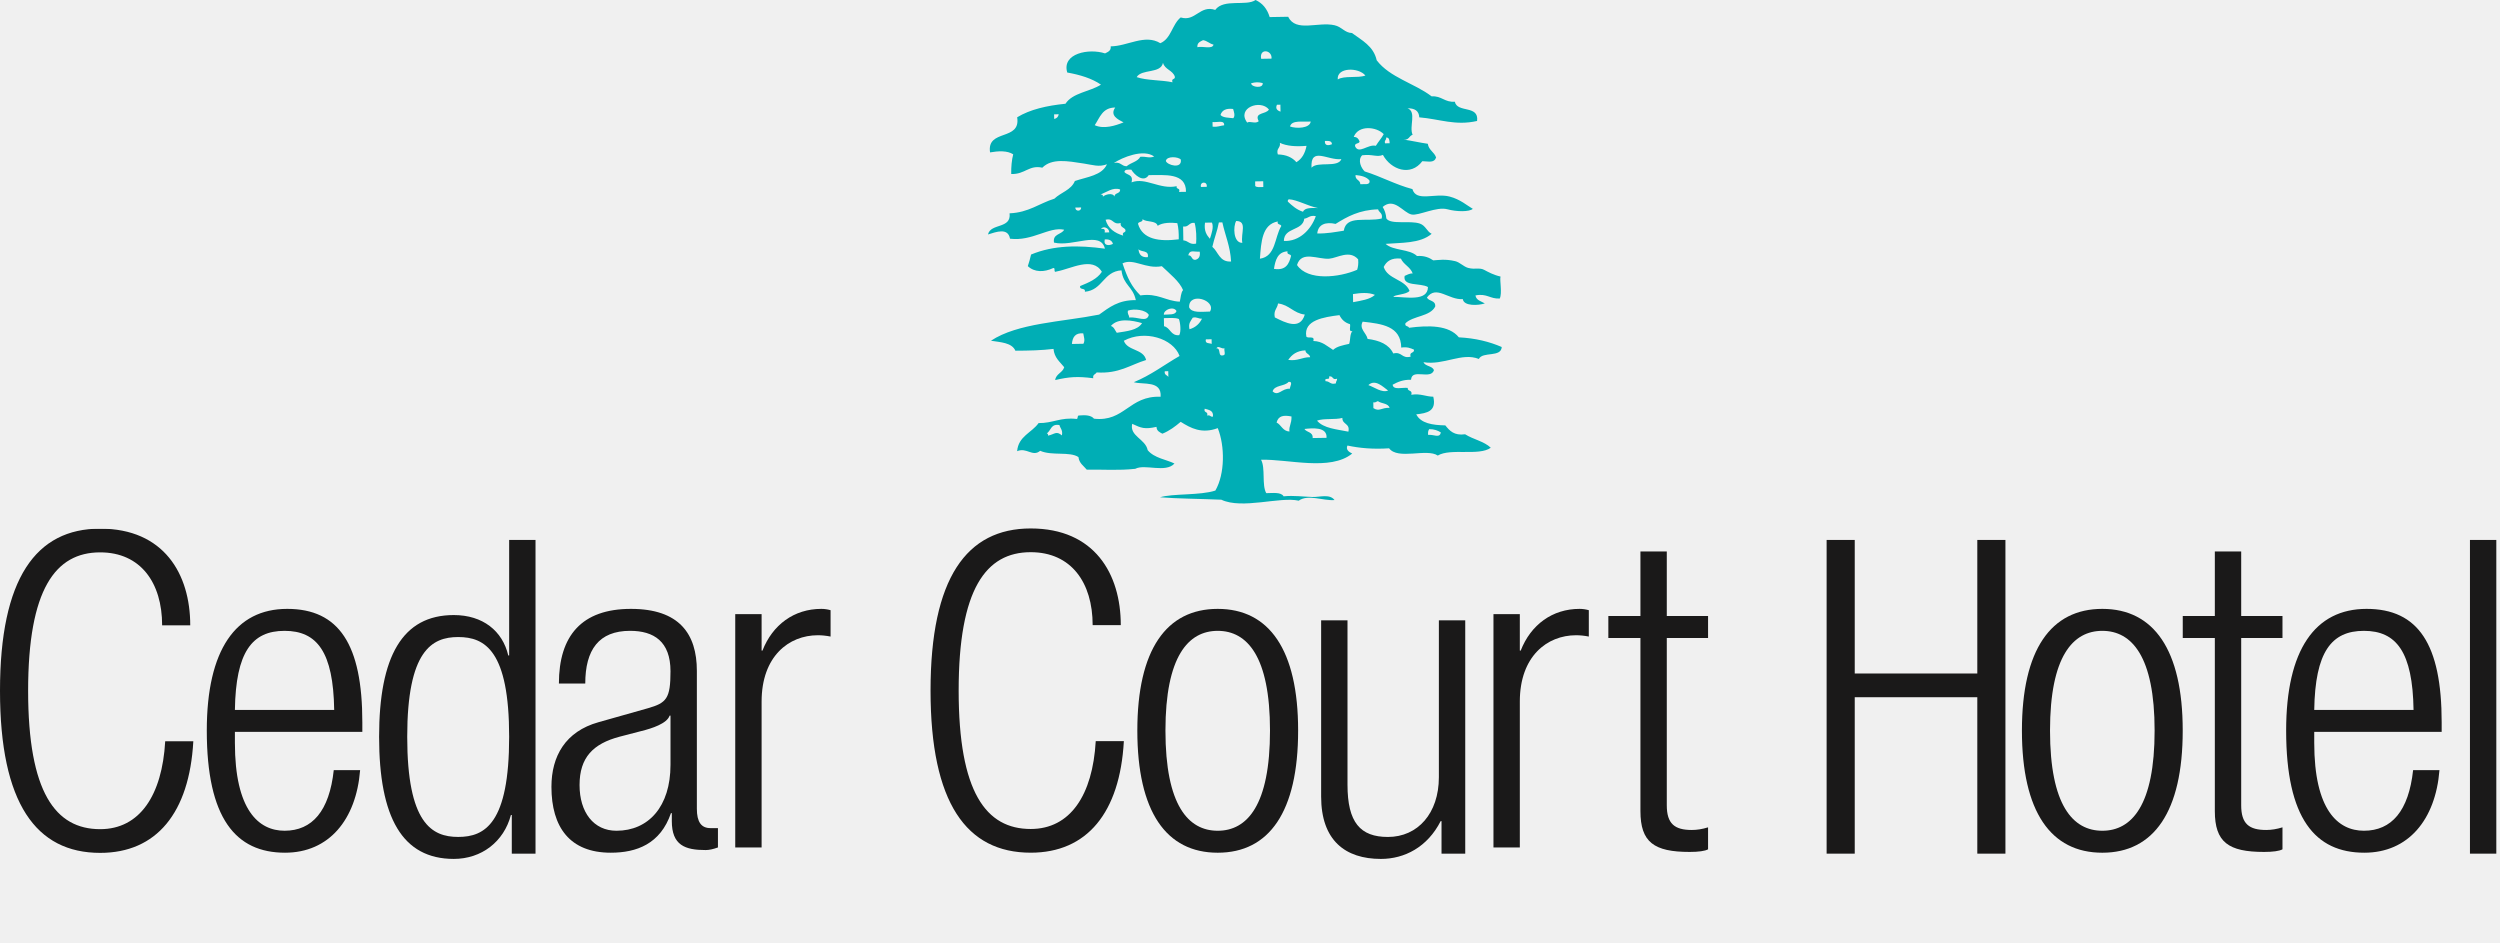
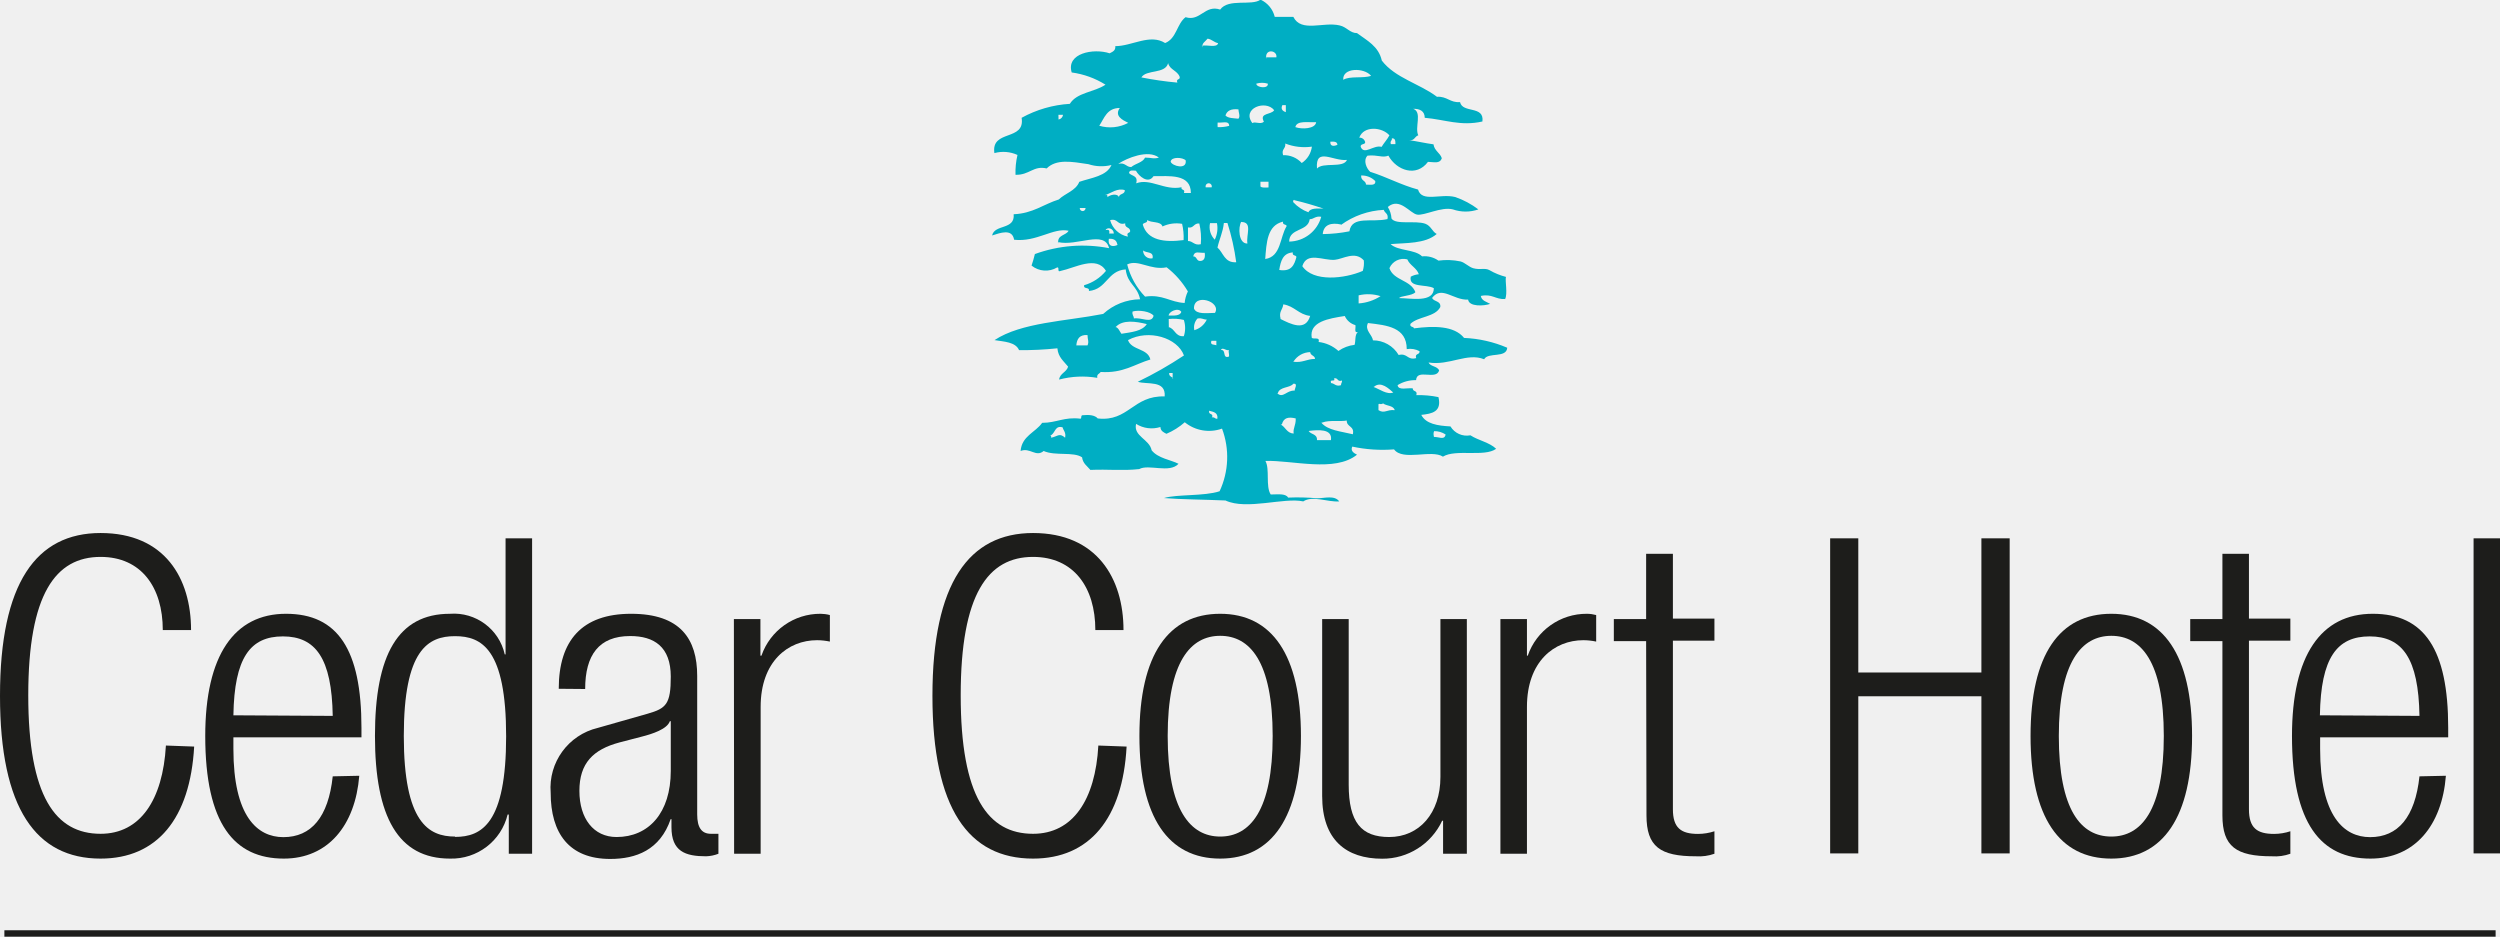
- <svg xmlns="http://www.w3.org/2000/svg" xmlns:xlink="http://www.w3.org/1999/xlink" width="207px" height="78px" viewBox="0 0 207 78" version="1.1">
-   <defs>
-     <polygon id="path-1" points="0 0.015 205.759 0.015 205.759 33.293 0 33.293" />
-   </defs>
-   <g id="Page-1" stroke="none" stroke-width="1" fill="none" fill-rule="evenodd">
-     <g id="CC-Standard-Logo-(1)" transform="translate(-5, -2)">
-       <g id="cedarcourt" transform="translate(5, 2)">
-         <path d="M118.252,36.012 C118.682,35.944 119.215,36.326 119.299,35.802 C119.048,35.646 118.75,35.529 118.338,35.533 C118.261,35.644 118.217,35.79 118.252,36.012 Z M108.006,35.518 C108.188,35.816 108.726,35.745 108.689,36.27 C109.073,36.263 109.454,36.259 109.838,36.252 C109.903,35.309 108.625,35.453 108.006,35.518 Z M86.679,35.883 C86.754,35.902 86.792,35.961 86.779,36.071 C87.343,35.951 87.45,35.651 87.926,36.052 C88.013,35.606 87.793,35.477 87.72,35.195 C87.002,35.067 87.027,35.654 86.679,35.883 Z M109.049,34.829 C109.587,35.472 110.678,35.542 111.647,35.741 C111.801,35.03 111.134,35.169 111.148,34.603 C110.547,34.773 109.608,34.618 109.049,34.829 Z M105.701,34.983 C106.1,35.188 106.203,35.698 106.766,35.731 C106.706,35.273 106.955,35.104 106.936,34.484 C106.279,34.356 105.851,34.42 105.701,34.983 Z M99.951,34.41 C100.221,34.328 100.201,34.542 100.432,34.498 C100.494,33.979 100.09,33.943 99.751,33.841 C99.635,34.222 100.068,34.031 99.951,34.41 Z M113.71,33.315 C113.713,33.474 113.715,33.633 113.717,33.794 C114.218,34.115 114.38,33.735 115.056,33.77 C114.941,33.372 114.378,33.433 114.09,33.215 C113.961,33.243 113.909,33.353 113.71,33.315 Z M113.302,31.887 C113.776,32.047 114.415,32.55 114.935,32.338 C114.554,32.071 113.872,31.34 113.302,31.887 Z M105.372,32.405 C105.843,32.855 106.159,32.128 106.801,32.189 C106.788,32.03 107.102,31.575 106.696,31.617 C106.382,32.002 105.525,31.864 105.372,32.405 Z M109.756,31.565 C110.111,31.556 110.142,31.88 110.62,31.741 C110.596,31.561 110.726,31.528 110.711,31.357 C110.285,31.506 110.412,31.082 110.037,31.177 C110.184,31.538 109.611,31.203 109.756,31.565 Z M96.739,31.213 C96.737,31.055 96.734,30.895 96.732,30.735 C96.636,30.737 96.539,30.739 96.444,30.741 C96.384,31.061 96.648,31.051 96.739,31.213 Z M106.665,29.8 C107.463,29.913 107.792,29.572 108.479,29.577 C108.446,29.289 108.107,29.315 108.086,29.01 C107.372,29.04 106.963,29.366 106.665,29.8 Z M101.301,29.414 C101.513,29.398 101.334,29.006 101.389,28.837 C101.139,28.922 100.857,28.559 100.717,28.849 C101.142,28.801 100.776,29.568 101.301,29.414 Z M100.328,28.474 C100.326,28.346 100.324,28.219 100.321,28.09 C100.162,28.093 100.003,28.096 99.844,28.1 C99.758,28.48 100.126,28.392 100.328,28.474 Z M88.754,28.48 C89.072,28.474 89.39,28.468 89.71,28.463 C89.861,28.152 89.747,27.945 89.694,27.603 C89.017,27.543 88.803,27.933 88.754,28.48 Z M113.237,28.062 C114.214,28.187 115.003,28.506 115.363,29.268 C116.1,29.089 116.051,29.725 116.802,29.531 C116.658,29.11 117.121,29.277 117.079,28.952 C116.796,28.822 116.504,28.705 116.023,28.78 C115.996,26.99 114.412,26.812 112.83,26.634 C112.506,27.229 113.148,27.578 113.237,28.062 Z M91.98,26.99 C92.247,27.071 92.318,27.353 92.469,27.555 C93.303,27.422 94.199,27.348 94.561,26.754 C93.697,26.51 92.566,26.315 91.98,26.99 Z M108.163,27.861 C108.275,28.068 108.894,27.755 108.743,28.234 C109.506,28.254 109.888,28.673 110.381,28.972 C110.692,28.676 111.213,28.583 111.713,28.471 C111.823,28.137 111.761,27.641 111.981,27.413 C111.638,27.509 111.842,27.038 111.781,26.842 C111.363,26.724 111.084,26.459 110.906,26.093 C109.6,26.255 107.92,26.512 108.163,27.861 Z M98.49,27.261 C98.992,27.116 99.318,26.808 99.527,26.383 C99.22,26.41 99.12,26.22 98.761,26.301 C98.612,26.565 98.377,26.744 98.49,27.261 Z M96.38,27.01 C96.921,27.134 96.919,27.817 97.639,27.755 C97.812,27.454 97.731,26.724 97.614,26.415 C97.304,26.283 96.811,26.338 96.37,26.341 C96.373,26.564 96.378,26.787 96.38,27.01 Z M96.366,26.055 C96.783,26.021 97.324,26.104 97.412,25.75 C97.175,25.319 96.34,25.634 96.366,26.055 Z M93.393,25.722 C93.329,26.016 93.497,26.068 93.498,26.295 C94.175,26.198 94.958,26.74 95.122,26.076 C94.883,25.652 93.917,25.532 93.393,25.722 Z M105.554,26.28 C106.424,26.721 107.654,27.357 108.037,26.045 C107.104,25.94 106.751,25.234 105.821,25.127 C105.769,25.547 105.429,25.689 105.554,26.28 Z M98.46,25.445 C98.671,25.939 99.486,25.808 100.186,25.797 C100.744,24.864 98.409,24.118 98.46,25.445 Z M112.026,24.35 C112.03,24.576 112.034,24.797 112.037,25.02 C112.715,24.891 113.428,24.798 113.844,24.416 C113.313,24.192 112.653,24.25 112.026,24.35 Z M114.57,22.106 C114.915,23.145 116.307,23.1 116.709,24.08 C116.483,24.4 115.413,24.394 115.377,24.58 C116.37,24.581 118.232,24.992 118.234,23.766 C117.624,23.408 116.115,23.739 116.305,22.844 C116.515,22.766 116.674,22.635 116.971,22.641 C116.776,22.094 116.222,21.921 115.993,21.412 C115.197,21.331 114.8,21.638 114.57,22.106 Z M96.2,22.041 C94.853,22.302 93.869,21.357 92.944,21.806 C93.349,22.998 93.672,23.715 94.424,24.461 C95.881,24.251 96.488,24.92 97.686,24.979 C97.768,24.652 97.769,24.245 97.957,24.018 C97.665,23.3 96.851,22.667 96.2,22.041 Z M110.062,21.42 C109.132,21.495 107.765,20.717 107.393,21.944 C108.279,23.275 110.888,22.983 112.373,22.337 C112.449,22.096 112.489,21.822 112.454,21.472 C111.737,20.66 110.736,21.362 110.062,21.42 Z M105.484,22.262 C106.489,22.42 106.732,21.839 106.901,21.187 C106.858,21.003 106.529,21.116 106.607,20.809 C105.789,20.865 105.6,21.527 105.484,22.262 Z M98.386,21.14 C98.716,21.124 98.637,21.529 98.966,21.515 C99.254,21.447 99.399,21.244 99.337,20.836 C98.796,20.868 98.521,20.654 98.386,21.14 Z M95.04,21.293 C95.15,20.692 94.487,20.892 94.265,20.637 C94.308,21.079 94.526,21.338 95.04,21.293 Z M91.173,18.968 C91.421,18.907 91.519,19 91.465,19.249 C91.593,19.248 91.721,19.245 91.848,19.243 C91.845,18.856 91.304,18.674 91.173,18.968 Z M104.321,21.421 C105.651,21.231 105.525,19.637 106.092,18.712 C106.05,18.529 105.722,18.643 105.799,18.336 C104.499,18.582 104.425,20.017 104.321,21.421 Z M100.382,20.436 C100.882,20.86 100.97,21.713 101.934,21.654 C101.868,20.391 101.445,19.501 101.211,18.414 C101.113,18.416 101.018,18.417 100.922,18.418 C100.792,19.139 100.536,19.738 100.382,20.436 Z M100.18,19.771 C100.303,19.373 100.516,18.827 100.349,18.429 C100.157,18.432 99.966,18.437 99.774,18.437 C99.678,19.122 99.911,19.465 100.18,19.771 Z M97.962,18.756 C97.968,19.138 97.975,19.52 97.981,19.903 C98.397,19.927 98.485,20.291 99.038,20.171 C99.072,19.68 99.065,19.003 98.914,18.454 C98.429,18.392 98.452,18.824 97.962,18.756 Z M102.356,18.298 C102.092,18.735 102.108,20.123 102.864,20.108 C102.714,19.324 103.307,18.308 102.356,18.298 Z M107.996,18.106 C107.866,19.142 106.314,18.802 106.305,19.952 C107.595,20.01 108.553,19.012 108.95,17.899 C108.448,17.79 108.343,18.066 107.996,18.106 Z M94.228,18.533 C94.605,19.832 95.997,20.019 97.6,19.815 C97.61,19.313 97.581,18.861 97.481,18.476 C96.963,18.42 96.273,18.416 95.856,18.695 C95.716,18.226 94.927,18.427 94.604,18.145 C94.644,18.433 94.258,18.312 94.228,18.533 Z M93,19.509 C92.856,19.151 93.259,19.323 93.184,19.029 C93.081,18.811 92.741,18.84 92.791,18.462 C92.109,18.65 92.211,18.022 91.543,18.197 C91.745,18.927 92.3,19.295 93,19.509 Z M110.587,18.539 C109.778,18.357 109.142,18.565 109.069,19.331 C109.896,19.348 110.564,19.208 111.265,19.102 C111.479,17.78 113.117,18.398 114.406,18.093 C114.514,17.624 114.18,17.61 114.105,17.334 C112.56,17.374 111.55,17.937 110.587,18.539 Z M89.516,17.178 C89.358,17.182 89.198,17.184 89.037,17.186 C89.027,17.532 89.539,17.523 89.516,17.178 Z M106.725,16.502 C106.651,16.525 106.616,16.585 106.632,16.694 C106.995,17.033 107.361,17.366 107.891,17.534 C108.038,17.174 108.606,17.222 109.129,17.227 C108.303,17.067 107.372,16.526 106.725,16.502 Z M91.124,16.098 C91.242,16.107 91.351,16.124 91.319,16.286 C91.5,16.109 92.125,15.922 92.276,16.27 C92.288,15.939 92.775,16.061 92.744,15.688 C92.157,15.475 91.615,15.925 91.124,16.098 Z M103.932,15.401 C104.058,15.532 104.349,15.488 104.603,15.485 C104.6,15.325 104.597,15.167 104.595,15.008 C104.372,15.011 104.148,15.015 103.926,15.019 C103.928,15.146 103.93,15.273 103.932,15.401 Z M99.436,15.479 C99.596,15.476 99.756,15.473 99.915,15.47 C100.003,14.997 99.331,15.008 99.436,15.479 Z M112.635,15.252 C112.955,15.218 113.465,15.365 113.395,14.952 C113.159,14.645 112.729,14.539 112.239,14.494 C112.196,14.927 112.626,14.872 112.635,15.252 Z M93.103,14.248 C93.314,14.514 93.867,14.428 93.69,15.099 C94.856,14.652 96.03,15.718 97.427,15.416 C97.36,15.713 97.759,15.526 97.626,15.892 C97.817,15.89 98.009,15.884 98.2,15.882 C98.221,14.267 96.395,14.509 95.115,14.5 C94.682,15.171 93.913,14.456 93.672,14.047 C93.419,14.051 93.108,14.004 93.103,14.248 Z M108.594,13.887 C109.083,13.324 110.777,13.926 111.068,13.174 C109.934,13.307 108.488,12.093 108.594,13.887 Z M96.531,13.327 C96.645,13.681 97.894,14.02 97.771,13.211 C97.554,12.97 96.604,12.9 96.531,13.327 Z M92.227,13.498 C92.794,13.364 92.848,13.764 93.285,13.766 C93.622,13.465 94.199,13.396 94.42,12.981 C94.95,12.946 95.131,13.122 95.568,12.961 C94.683,12.301 92.908,13.04 92.227,13.498 Z M105.801,12.786 C106.503,12.804 107.002,13.036 107.342,13.43 C107.802,13.153 108.064,12.686 108.18,12.076 C107.29,12.153 106.534,12.093 105.975,11.828 C106.049,12.274 105.649,12.262 105.801,12.786 Z M110.284,11.945 C110.286,11.648 109.988,11.663 109.703,11.669 C109.661,12.107 110.032,12.048 110.284,11.945 Z M114.683,11.868 C114.809,11.866 114.938,11.864 115.063,11.861 C115.05,11.619 115.038,11.371 114.77,11.389 C114.811,11.619 114.598,11.6 114.683,11.868 Z M112.09,11.339 C112.374,11.336 112.493,11.504 112.575,11.715 C112.544,11.936 112.157,11.812 112.197,12.103 C112.5,12.81 113.259,11.914 113.92,12.072 C114.123,11.735 114.386,11.458 114.572,11.105 C113.948,10.466 112.456,10.348 112.09,11.339 Z M106.813,10.473 C107.342,10.668 108.466,10.627 108.527,10.062 C107.866,10.111 106.95,9.916 106.813,10.473 Z M100.404,10.486 C100.812,10.537 101.035,10.407 101.358,10.375 C101.405,9.907 100.753,10.156 100.397,10.105 C100.399,10.231 100.4,10.361 100.404,10.486 Z M87.287,9.851 C87.499,9.805 87.625,9.676 87.662,9.462 C87.534,9.463 87.407,9.466 87.28,9.467 C87.282,9.595 87.284,9.723 87.287,9.851 Z M101.057,9.519 C101.264,9.758 101.724,9.738 102.113,9.788 C102.3,9.598 102.167,9.241 102.101,9.022 C101.507,8.95 101.176,9.133 101.057,9.519 Z M106.028,9.243 C106.023,9.052 106.02,8.862 106.017,8.668 C105.921,8.669 105.825,8.67 105.731,8.674 C105.59,8.975 105.736,9.148 106.028,9.243 Z M103.269,10.151 C103.511,9.992 103.93,10.29 104.223,10.038 C103.814,9.275 104.842,9.487 105.067,9.066 C104.371,8.2 102.358,8.937 103.269,10.151 Z M90.644,10.366 C91.399,10.716 92.359,10.404 93.03,10.133 C92.56,9.889 91.877,9.565 92.341,8.903 C91.275,8.907 91.066,9.739 90.644,10.366 Z M103.595,6.893 C103.594,7.227 104.614,7.356 104.551,6.877 C104.167,6.788 103.976,6.794 103.595,6.893 Z M110.766,6.579 C111.292,6.242 112.426,6.489 113.056,6.253 C112.486,5.559 110.667,5.562 110.766,6.579 Z M94.116,6.386 C94.965,6.674 96.15,6.616 97.087,6.813 C96.944,6.454 97.347,6.623 97.272,6.33 C97.087,5.808 96.445,5.76 96.296,5.2 C96.115,6.123 94.528,5.686 94.116,6.386 Z M104.423,4.87 C104.709,4.864 104.996,4.861 105.282,4.854 C105.36,4.136 104.252,3.954 104.423,4.87 Z M99.143,3.909 C99.547,3.794 100.393,4.111 100.479,3.694 C100.142,3.62 99.967,3.378 99.612,3.325 C99.382,3.447 99.109,3.529 99.143,3.909 Z M92.151,20.194 C92.076,19.916 91.845,19.796 91.476,19.824 C91.344,20.383 91.849,20.346 92.151,20.194 Z M87.271,20.087 C87.147,19.341 87.897,19.439 88.112,19.021 C86.855,18.75 85.491,19.994 83.629,19.765 C83.461,18.82 82.478,19.208 81.805,19.414 C82.019,18.462 83.752,18.974 83.592,17.663 C85.182,17.599 86.05,16.838 87.304,16.45 C87.837,15.932 88.702,15.732 89,14.986 C90.008,14.645 91.25,14.527 91.655,13.601 C90.985,13.852 90.499,13.657 89.741,13.541 C88.362,13.327 87.097,13.092 86.303,13.885 C85.203,13.636 84.876,14.448 83.729,14.408 C83.719,13.802 83.771,13.256 83.893,12.778 C83.41,12.46 82.656,12.497 81.976,12.619 C81.684,10.646 84.539,11.709 84.222,9.711 C85.276,9.066 86.663,8.746 88.222,8.59 C88.805,7.68 90.239,7.595 91.161,7.01 C90.407,6.49 89.435,6.197 88.368,6.004 C87.898,4.414 90.171,3.983 91.499,4.422 C91.73,4.298 92.003,4.219 91.967,3.838 C93.35,3.832 94.796,2.791 96.076,3.577 C96.98,3.195 97.05,2.01 97.763,1.444 C98.974,1.823 99.348,0.391 100.621,0.821 C101.32,-0.139 103.211,0.542 103.955,0 C104.546,0.263 104.927,0.746 105.129,1.414 C105.639,1.405 106.148,1.396 106.659,1.388 C107.299,2.7 109.119,1.778 110.497,2.089 C111.099,2.221 111.355,2.727 111.942,2.733 C112.763,3.343 113.726,3.808 113.991,4.993 C115.083,6.425 117.109,6.89 118.538,7.977 C119.374,7.923 119.609,8.489 120.459,8.422 C120.662,9.377 122.473,8.67 122.303,10.016 C120.503,10.429 119.21,9.857 117.516,9.716 C117.49,9.156 117.114,8.962 116.546,8.966 C117.319,9.255 116.656,10.491 116.965,11.161 C116.664,11.245 116.673,11.629 116.206,11.556 C116.899,11.652 117.531,11.807 118.222,11.905 C118.3,12.44 118.758,12.583 118.91,13.04 C118.743,13.523 118.28,13.355 117.768,13.348 C116.805,14.633 115.174,14.058 114.506,12.828 C114,13.043 113.656,12.745 112.785,12.858 C112.388,13.262 112.713,13.933 112.999,14.195 C114.373,14.623 115.526,15.278 116.947,15.657 C117.262,16.746 118.801,15.96 120.019,16.273 C120.915,16.504 121.499,17.036 121.949,17.293 C121.658,17.552 120.598,17.536 119.846,17.328 C118.94,17.083 117.476,17.874 116.887,17.763 C116.193,17.63 115.456,16.302 114.485,17.135 C114.645,17.39 114.755,17.697 114.789,18.086 C115.142,18.63 116.749,18.228 117.569,18.515 C118.059,18.689 118.136,19.165 118.54,19.36 C117.587,20.182 115.977,20.084 114.728,20.192 C115.354,20.777 116.717,20.6 117.329,21.199 C117.936,21.154 118.334,21.328 118.674,21.558 C119.1,21.538 119.643,21.423 120.493,21.625 C120.868,21.713 121.184,22.076 121.553,22.18 C122.145,22.341 122.49,22.13 122.896,22.348 C123.219,22.518 123.659,22.767 124.244,22.898 C124.16,23.206 124.397,24.263 124.18,24.718 C123.38,24.768 123.11,24.268 122.167,24.463 C122.238,24.877 122.646,24.944 122.944,25.122 C122.424,25.301 121.203,25.367 121.122,24.77 C119.917,24.84 118.942,23.579 118.152,24.629 C118.296,24.968 118.886,24.843 118.835,25.382 C118.408,26.221 117.019,26.136 116.37,26.765 C116.292,27.073 116.623,26.959 116.665,27.14 C118.284,26.927 119.974,26.913 120.793,27.931 C122.168,28.001 123.33,28.292 124.344,28.733 C124.294,29.623 122.761,29.082 122.45,29.722 C121.041,29.158 119.559,30.264 117.861,29.991 C118.019,30.347 118.585,30.281 118.733,30.645 C118.477,31.484 116.894,30.465 116.834,31.444 C116.167,31.427 115.727,31.63 115.311,31.853 C115.358,32.324 116.112,32.063 116.559,32.119 C116.527,32.443 116.986,32.261 116.854,32.686 C117.631,32.565 118.026,32.838 118.676,32.847 C118.964,34.065 118.141,34.212 117.264,34.308 C117.643,35.051 118.596,35.201 119.673,35.222 C120.026,35.668 120.405,36.085 121.312,35.958 C121.969,36.381 122.884,36.539 123.436,37.072 C122.478,37.777 120.08,37.088 119.048,37.721 C118.15,37.1 115.751,38.103 115.018,37.12 C113.711,37.207 112.583,37.11 111.57,36.89 C111.41,37.219 111.679,37.422 111.963,37.554 C110.148,39.032 106.648,37.999 104.415,38.067 C104.793,38.746 104.462,40.159 104.845,40.833 C105.415,40.827 106.071,40.733 106.285,41.096 C107.104,41.008 107.954,41.131 108.678,41.15 C109.281,41.167 110.109,40.873 110.499,41.405 C109.569,41.484 108.31,40.895 107.534,41.457 C105.965,41.103 102.859,42.194 101.124,41.375 C99.43,41.303 97.417,41.289 96.049,41.175 C97.09,40.85 99.378,41.035 100.632,40.618 C101.427,39.247 101.43,36.938 100.831,35.449 C99.502,35.944 98.594,35.452 97.761,34.927 C97.311,35.308 96.84,35.668 96.247,35.91 C96.02,35.787 95.771,35.688 95.758,35.344 C94.77,35.561 94.501,35.447 93.746,35.092 C93.506,36.117 94.852,36.347 95.027,37.27 C95.557,37.936 96.628,38.062 97.246,38.381 C96.506,39.187 94.784,38.392 94,38.818 C92.579,38.969 91.466,38.868 89.983,38.887 C89.726,38.57 89.359,38.365 89.296,37.846 C88.587,37.365 87.08,37.758 86.129,37.326 C85.488,37.864 85.009,37.016 84.218,37.359 C84.322,36.112 85.429,35.833 85.995,35.032 C87.179,35.049 87.814,34.531 89.147,34.69 C89.284,34.667 89.174,34.407 89.332,34.403 C89.886,34.348 90.352,34.386 90.582,34.667 C93.122,34.957 93.478,32.747 96.099,32.851 C96.2,31.478 94.645,31.873 93.878,31.645 C95.291,31.067 96.408,30.201 97.668,29.475 C97.136,28.01 94.754,27.29 93.053,28.215 C93.356,29.071 94.682,28.867 94.898,29.809 C93.588,30.205 92.655,30.963 90.802,30.837 C90.714,31.003 90.452,30.998 90.524,31.319 C89.238,31.152 88.541,31.195 87.37,31.469 C87.438,30.939 87.983,30.872 88.117,30.405 C87.762,29.959 87.299,29.629 87.23,28.889 C86.252,29.01 85.175,29.036 84.075,29.039 C83.781,28.369 82.865,28.344 82.051,28.212 C84.267,26.747 87.91,26.661 91.008,26.049 C91.829,25.465 92.599,24.83 94.048,24.851 C93.79,23.681 93.02,23.641 92.859,22.384 C91.341,22.482 91.312,24.025 89.827,24.158 C89.9,23.79 89.364,24.053 89.436,23.684 C90.144,23.396 90.845,23.103 91.234,22.507 C90.466,21.201 88.665,22.268 87.503,22.474 C87.166,22.629 87.439,22.149 87.211,22.193 C86.458,22.548 85.665,22.562 85.103,22.037 C85.205,21.729 85.299,21.412 85.373,21.076 C87.25,20.293 89.32,20.29 91.488,20.59 C91.124,19.062 88.836,20.472 87.271,20.087 Z" id="Fill-1" fill="#00AEB5" />
-         <path d="M0.951,77.524 L206.349,77.524" id="Fill-3" fill="#1A1919" />
-         <g id="Group-7" transform="translate(0, 43.7561)">
-           <mask id="mask-2" fill="white">
-             <use xlink:href="#path-1" />
-           </mask>
-           <g id="Clip-5" />
-           <path d="M0.361,33.027 L205.759,33.027" id="Stroke-4" stroke="#1A1919" stroke-width="0.557" mask="url(#mask-2)" />
-           <path d="M16.007,17.623 C15.68,23.553 12.952,26.862 8.295,26.862 C2.984,26.862 0,22.752 0,13.44 C0,4.126 2.984,0.015 8.295,0.015 C13.569,0.015 15.752,3.763 15.752,8.019 L13.425,8.019 C13.425,4.491 11.641,1.98 8.295,1.98 C4.584,1.98 2.329,5.036 2.329,13.44 C2.329,21.842 4.584,24.899 8.295,24.899 C11.569,24.899 13.425,22.098 13.679,17.623" id="Fill-6" fill="#1A1919" mask="url(#mask-2)" />
-         </g>
-         <path d="M27.671,58.782 C27.599,53.981 26.254,52.234 23.561,52.234 C20.869,52.234 19.522,53.981 19.45,58.782 L27.671,58.782 Z M29.818,63.767 C29.49,67.876 27.235,70.604 23.598,70.604 C19.522,70.604 17.122,67.768 17.122,60.491 C17.122,53.798 19.522,50.415 23.779,50.415 C28.071,50.415 30.001,53.362 30.001,59.8 L30.001,60.6 L19.45,60.6 L19.45,61.511 C19.45,67.076 21.415,68.785 23.561,68.785 C25.853,68.785 27.271,67.148 27.635,63.767 L29.818,63.767 Z" id="Fill-8" fill="#1A1919" />
-         <path d="M37.938,69.298 C40.158,69.298 42.158,68.172 42.158,61.006 C42.158,53.875 40.158,52.747 37.938,52.747 C35.755,52.747 33.718,53.875 33.718,61.006 C33.718,68.172 35.755,69.298 37.938,69.298 Z M42.376,67.48 L42.304,67.48 C41.721,69.699 39.866,71.118 37.574,71.118 C33.317,71.118 31.39,67.699 31.39,61.006 C31.39,54.349 33.317,50.927 37.574,50.927 C39.975,50.927 41.612,52.238 42.085,54.275 L42.158,54.275 L42.158,44.707 L44.341,44.707 L44.341,70.682 L42.376,70.682 L42.376,67.48 Z" id="Fill-9" fill="#1A1919" />
-         <path d="M55.517,59.254 L55.445,59.254 C55.226,59.911 53.99,60.31 53.116,60.527 L51.297,61 C49.114,61.583 47.987,62.71 47.987,65.002 C47.987,67.257 49.151,68.786 51.042,68.786 C53.698,68.786 55.517,66.785 55.517,63.329 L55.517,59.254 Z M46.277,56.599 C46.277,52.634 48.169,50.415 52.243,50.415 C56.245,50.415 57.7,52.488 57.7,55.544 L57.7,66.967 C57.7,68.058 58.063,68.568 58.827,68.568 L59.446,68.568 L59.446,70.168 C59.046,70.313 58.718,70.385 58.428,70.385 C56.718,70.385 55.626,69.986 55.626,67.985 L55.626,67.33 L55.555,67.33 C54.681,69.878 52.716,70.604 50.571,70.604 C47.186,70.604 45.659,68.495 45.659,65.148 C45.659,62.602 46.824,60.565 49.552,59.8 L53.662,58.638 C55.19,58.198 55.517,57.835 55.517,55.581 C55.517,53.107 54.135,52.233 52.171,52.233 C49.587,52.233 48.46,53.798 48.46,56.599 L46.277,56.599 Z" id="Fill-10" fill="#1A1919" />
-         <path d="M60.878,50.851 L63.061,50.851 L63.061,53.87 L63.132,53.87 C63.97,51.724 65.752,50.415 68.008,50.415 C68.262,50.415 68.516,50.451 68.772,50.524 L68.772,52.707 C68.408,52.634 68.045,52.598 67.717,52.598 C65.316,52.598 63.061,54.343 63.061,58.091 L63.061,70.169 L60.878,70.169" id="Fill-11" fill="#1A1919" />
-         <path d="M93.056,61.364 C92.729,67.294 90,70.603 85.343,70.603 C80.033,70.603 77.049,66.493 77.049,57.181 C77.049,47.867 80.033,43.756 85.343,43.756 C90.618,43.756 92.801,47.504 92.801,51.76 L90.472,51.76 C90.472,48.232 88.69,45.721 85.343,45.721 C81.633,45.721 79.377,48.777 79.377,57.181 C79.377,65.583 81.633,68.64 85.343,68.64 C88.618,68.64 90.472,65.839 90.727,61.364" id="Fill-12" fill="#1A1919" />
-         <path d="M100.827,68.786 C103.265,68.786 105.156,66.678 105.156,60.493 C105.156,54.344 103.265,52.234 100.827,52.234 C98.39,52.234 96.499,54.344 96.499,60.493 C96.499,66.678 98.39,68.786 100.827,68.786 Z M100.827,50.415 C105.084,50.415 107.485,53.799 107.485,60.493 C107.485,67.224 105.084,70.605 100.827,70.605 C96.572,70.605 94.171,67.224 94.171,60.493 C94.171,53.799 96.572,50.415 100.827,50.415 Z" id="Fill-13" fill="#1A1919" />
-         <path d="M109.39,51.366 L111.573,51.366 L111.573,64.971 C111.573,68.1 112.628,69.3 114.921,69.3 C117.394,69.3 119.139,67.337 119.139,64.354 L119.139,51.366 L121.322,51.366 L121.322,70.683 L119.358,70.683 L119.358,67.991 L119.286,67.991 C118.194,70.137 116.302,71.119 114.338,71.119 C111.391,71.119 109.39,69.591 109.39,65.954" id="Fill-14" fill="#1A1919" />
-         <path d="M123.659,50.851 L125.841,50.851 L125.841,53.87 L125.915,53.87 C126.752,51.724 128.534,50.415 130.79,50.415 C131.043,50.415 131.299,50.451 131.554,50.524 L131.554,52.707 C131.189,52.634 130.826,52.598 130.497,52.598 C128.098,52.598 125.841,54.343 125.841,58.091 L125.841,70.169 L123.659,70.169" id="Fill-15" fill="#1A1919" />
-         <path d="M135.828,52.824 L133.171,52.824 L133.171,51.004 L135.828,51.004 L135.828,45.659 L138.01,45.659 L138.01,51.004 L141.428,51.004 L141.428,52.824 L138.01,52.824 L138.01,66.683 C138.01,68.212 138.664,68.722 140.083,68.722 C140.519,68.722 140.956,68.65 141.428,68.504 L141.428,70.323 C141.174,70.467 140.628,70.54 139.902,70.54 C136.956,70.54 135.828,69.74 135.828,67.157" id="Fill-16" fill="#1A1919" />
-         <polyline id="Fill-17" fill="#1A1919" points="163.721 57.73 153.572 57.73 153.572 70.682 151.244 70.682 151.244 44.707 153.572 44.707 153.572 55.766 163.721 55.766 163.721 44.707 166.05 44.707 166.05 70.682 163.721 70.682" />
-         <path d="M174.072,68.786 C176.51,68.786 178.402,66.678 178.402,60.493 C178.402,54.344 176.51,52.234 174.072,52.234 C171.635,52.234 169.742,54.344 169.742,60.493 C169.742,66.678 171.635,68.786 174.072,68.786 Z M174.072,50.415 C178.328,50.415 180.729,53.799 180.729,60.493 C180.729,67.224 178.328,70.605 174.072,70.605 C169.816,70.605 167.415,67.224 167.415,60.493 C167.415,53.799 169.816,50.415 174.072,50.415 Z" id="Fill-18" fill="#1A1919" />
-         <path d="M183.388,52.824 L180.732,52.824 L180.732,51.004 L183.388,51.004 L183.388,45.659 L185.571,45.659 L185.571,51.004 L188.989,51.004 L188.989,52.824 L185.571,52.824 L185.571,66.683 C185.571,68.212 186.225,68.722 187.643,68.722 C188.079,68.722 188.516,68.65 188.989,68.504 L188.989,70.323 C188.735,70.467 188.189,70.54 187.463,70.54 C184.517,70.54 183.388,69.74 183.388,67.157" id="Fill-19" fill="#1A1919" />
-         <path d="M199.842,58.782 C199.77,53.981 198.422,52.234 195.731,52.234 C193.039,52.234 191.693,53.981 191.619,58.782 L199.842,58.782 Z M201.988,63.767 C201.66,67.876 199.403,70.604 195.767,70.604 C191.693,70.604 189.293,67.768 189.293,60.491 C189.293,53.798 191.693,50.415 195.949,50.415 C200.242,50.415 202.17,53.362 202.17,59.8 L202.17,60.6 L191.619,60.6 L191.619,61.511 C191.619,67.076 193.586,68.785 195.731,68.785 C198.023,68.785 199.441,67.148 199.805,63.767 L201.988,63.767 Z" id="Fill-20" fill="#1A1919" />
-         <polygon id="Fill-21" fill="#1A1919" points="204.512 70.682 206.695 70.682 206.695 44.707 204.512 44.707" />
-       </g>
-     </g>
-   </g>
+ <svg xmlns="http://www.w3.org/2000/svg" id="cedar-court-logo" class="logo" viewBox="0 0 216.69 81.18">
+   <path d="M91.73,21.12c-.13-.79.66-.68.89-1.12-1.33-.29-2.76,1-4.72.78-.17-1-1.21-.59-1.91-.37.22-1,2-.46,1.87-1.84,1.68-.07,2.59-.87,3.91-1.28.56-.54,1.47-.75,1.78-1.53,1.06-.36,2.37-.49,2.79-1.46a3.56,3.56,0,0,1-2-.07c-1.45-.22-2.78-.47-3.62.37-1.15-.27-1.5.59-2.7.55a6.56,6.56,0,0,1,.17-1.72,2.94,2.94,0,0,0-2-.16c-.31-2.08,2.69-1,2.36-3.06A9.89,9.89,0,0,1,92.73,9c.61-1,2.12-1,3.09-1.66a7.4,7.4,0,0,0-2.93-1.06c-.5-1.67,1.89-2.12,3.29-1.66.24-.13.53-.22.49-.62,1.45,0,3-1.1,4.32-.27,1-.4,1-1.65,1.77-2.24,1.28.4,1.67-1.11,3-.66.73-1,2.72-.29,3.5-.86a2.22,2.22,0,0,1,1.23,1.49l1.61,0c.68,1.38,2.59.41,4,.74.63.13.9.67,1.52.67.86.64,1.87,1.13,2.15,2.38,1.15,1.51,3.28,2,4.78,3.14.88-.06,1.13.53,2,.46.22,1,2.12.27,1.94,1.68-1.89.43-3.25-.17-5-.32,0-.58-.42-.79-1-.78.81.3.11,1.6.44,2.3-.32.09-.31.49-.8.42.73.1,1.39.26,2.12.36.08.57.56.72.72,1.2-.17.51-.66.33-1.2.32-1,1.35-2.72.75-3.43-.54-.53.22-.89-.09-1.81,0-.41.42-.07,1.13.23,1.4,1.44.45,2.66,1.14,4.15,1.54.33,1.14,1.95.32,3.23.65a7.21,7.21,0,0,1,2,1.07,3.34,3.34,0,0,1-2.21,0c-1-.26-2.49.57-3.11.45s-1.51-1.53-2.53-.66a2.11,2.11,0,0,1,.32,1c.37.57,2.06.15,2.92.45.52.19.6.69,1,.89-1,.87-2.69.76-4,.88.65.61,2.09.43,2.73,1.06a2.09,2.09,0,0,1,1.42.37,5.57,5.57,0,0,1,1.91.07c.39.1.72.48,1.11.59.62.17,1-.06,1.41.17a5.59,5.59,0,0,0,1.42.58c-.09.33.16,1.44-.07,1.92-.84.05-1.12-.48-2.11-.27.07.43.5.5.81.69-.54.19-1.83.26-1.91-.37-1.27.07-2.29-1.25-3.12-.15.15.36.77.23.71.79-.45.89-1.91.8-2.59,1.46-.08.32.27.2.31.39,1.71-.22,3.48-.24,4.34.83a10.61,10.61,0,0,1,3.74.85c-.06.93-1.67.36-2,1-1.48-.6-3,.57-4.82.28.17.37.76.3.92.69-.27.88-1.94-.19-2,.84a2.91,2.91,0,0,0-1.6.43c.05.49.84.22,1.31.28,0,.34.45.14.31.59a8.22,8.22,0,0,1,1.92.17c.3,1.28-.56,1.44-1.49,1.54.4.78,1.4.94,2.53,1a1.65,1.65,0,0,0,1.73.77c.69.45,1.65.61,2.23,1.17-1,.74-3.53,0-4.61.68-1-.65-3.47.41-4.24-.63a12.56,12.56,0,0,1-3.62-.24c-.17.35.11.56.41.7-1.91,1.55-5.59.47-7.94.54.4.71,0,2.2.46,2.91.6,0,1.29-.11,1.51.27a18.86,18.86,0,0,1,2.52.06c.63,0,1.5-.29,1.91.27-1,.08-2.3-.54-3.12,0-1.65-.37-4.91.78-6.74-.08-1.78-.08-3.89-.09-5.33-.21,1.09-.34,3.5-.15,4.82-.59a7,7,0,0,0,.21-5.43,3.33,3.33,0,0,1-3.23-.55,5.8,5.8,0,0,1-1.59,1c-.24-.13-.5-.23-.52-.59a2.52,2.52,0,0,1-2.11-.27c-.25,1.08,1.16,1.32,1.35,2.29.55.7,1.68.83,2.33,1.17-.78.85-2.59,0-3.41.46-1.5.16-2.67,0-4.23.07-.27-.33-.65-.55-.72-1.09-.74-.51-2.33-.1-3.33-.55-.67.57-1.18-.33-2,0,.11-1.31,1.28-1.6,1.87-2.44,1.25,0,1.91-.53,3.31-.36.15,0,0-.3.2-.3.58-.06,1.07,0,1.31.28,2.67.3,3.05-2,5.8-1.91.11-1.45-1.53-1-2.33-1.27a33.48,33.48,0,0,0,4-2.28c-.56-1.54-3.06-2.3-4.85-1.33.32.9,1.71.69,1.94,1.68-1.38.41-2.36,1.21-4.31,1.08-.09.17-.36.17-.29.51a7.79,7.79,0,0,0-3.31.15c.07-.55.64-.63.78-1.12-.37-.47-.86-.81-.93-1.59a29.2,29.2,0,0,1-3.32.16c-.31-.71-1.27-.73-2.13-.87,2.33-1.54,6.16-1.63,9.42-2.27a4.82,4.82,0,0,1,3.2-1.27c-.27-1.23-1.08-1.27-1.25-2.59-1.6.11-1.63,1.73-3.19,1.87.08-.39-.49-.11-.41-.5a3.81,3.81,0,0,0,1.89-1.24c-.81-1.37-2.7-.25-3.92,0-.36.16-.07-.35-.31-.3a1.94,1.94,0,0,1-2.22-.16c.11-.33.21-.66.29-1a12.06,12.06,0,0,1,6.43-.51c-.39-1.61-2.79-.13-4.44-.53m5.13.11c-.08-.29-.32-.42-.71-.39C96,21.43,96.54,21.39,96.86,21.23Zm7.35-17.12c.43-.12,1.32.21,1.41-.23-.36-.07-.54-.33-.91-.39C104.46,3.62,104.18,3.71,104.21,4.11Zm5.55,1,.91,0C110.75,4.35,109.58,4.16,109.76,5.12ZM98.93,6.71a29.63,29.63,0,0,0,3.12.45c-.15-.38.27-.2.2-.5-.2-.55-.87-.61-1-1.19C101,6.44,99.36,6,98.93,6.71Zm17.5.21c.55-.36,1.75-.1,2.41-.35C118.24,5.84,116.33,5.85,116.43,6.92Zm-7.54.33c0,.35,1.07.48,1,0A1.74,1.74,0,0,0,108.89,7.25ZM95.28,10.9a3.32,3.32,0,0,0,2.51-.25c-.5-.25-1.22-.6-.73-1.29C95.94,9.36,95.72,10.24,95.28,10.9Zm13.27-.23c.25-.17.7.15,1-.12-.43-.8.65-.58.89-1C109.71,8.62,107.59,9.39,108.55,10.67Zm2.9-.95c0-.2,0-.4,0-.61h-.3C111,9.43,111.14,9.62,111.45,9.72Zm-5.23.29c.22.25.71.23,1.12.28.19-.2,0-.58,0-.81C106.7,9.41,106.35,9.6,106.22,10Zm-14.47.35a.48.48,0,0,0,.39-.41h-.4C91.74,10.09,91.75,10.22,91.75,10.36Zm13.79.66a3.4,3.4,0,0,0,1-.11c0-.5-.63-.23-1-.29C105.53,10.76,105.53,10.89,105.54,11Zm6.74,0c.55.2,1.73.16,1.8-.43C113.38,10.63,112.42,10.42,112.28,11Zm5.54.91a.5.5,0,0,1,.51.4c0,.23-.44.1-.39.4.31.75,1.11-.2,1.81,0,.21-.35.49-.64.68-1C119.78,11,118.21,10.88,117.82,11.92Zm2.73.56h.4c0-.26,0-.52-.31-.5C120.68,12.21,120.46,12.2,120.55,12.48Zm-4.63.08c0-.32-.31-.3-.61-.29C115.27,12.73,115.66,12.67,115.92,12.56Zm-4.71.88a2.08,2.08,0,0,1,1.62.68,2,2,0,0,0,.88-1.42,4.56,4.56,0,0,1-2.31-.27C111.47,12.9,111.05,12.89,111.21,13.44Zm-14.27.75c.6-.14.65.28,1.11.28.36-.31,1-.39,1.2-.82.55,0,.74.14,1.2,0C99.52,12.93,97.66,13.71,96.94,14.19Zm4.53-.18c.12.37,1.43.73,1.3-.12C102.54,13.64,101.54,13.56,101.47,14Zm12.68.59c.51-.59,2.29,0,2.6-.75C115.56,14,114,12.71,114.15,14.6ZM97.86,15c.22.28.81.19.62.89,1.23-.47,2.46.65,3.93.34-.07.31.35.11.21.5h.6c0-1.7-1.9-1.45-3.24-1.46-.46.71-1.27,0-1.52-.47C98.2,14.77,97.87,14.72,97.86,15ZM118.4,16c.33,0,.87.12.8-.31a1.65,1.65,0,0,0-1.22-.48C117.94,15.69,118.39,15.63,118.4,16Zm-13.88.24h.5A.27.27,0,1,0,104.52,16.27Zm4.73-.08c.13.14.44.09.7.09,0-.17,0-.33,0-.5h-.7Zm-13.47.73c.13,0,.24,0,.21.2.19-.19.84-.38,1,0,0-.34.53-.21.5-.61C96.87,16.27,96.3,16.74,95.78,16.92Zm16.4.43c-.07,0-.11.08-.09.2a3.3,3.3,0,0,0,1.32.88c.15-.38.75-.33,1.3-.32A26,26,0,0,0,112.18,17.35Zm-18.09.71h-.5A.25.25,0,1,0,94.09,18.06Zm22.15,1.43c-.85-.19-1.52,0-1.59.83a12.6,12.6,0,0,0,2.31-.24c.22-1.39,1.94-.74,3.3-1.06.11-.49-.24-.51-.32-.8A6.88,6.88,0,0,0,116.24,19.49Zm-18.49,1c-.15-.38.28-.2.2-.5s-.47-.2-.42-.6c-.71.2-.6-.46-1.31-.28A2,2,0,0,0,97.75,20.51Zm1.3-1c.39,1.37,1.86,1.57,3.54,1.35a5.13,5.13,0,0,0-.13-1.41,2.86,2.86,0,0,0-1.7.23c-.15-.49-1-.28-1.32-.57C99.48,19.38,99.08,19.25,99.05,19.48ZM113.52,19c-.14,1.09-1.77.74-1.78,1.94a2.93,2.93,0,0,0,2.78-2.15C114,18.7,113.88,19,113.52,19Zm-5.93.21c-.28.46-.26,1.92.53,1.9C108,20.32,108.59,19.25,107.59,19.24Zm-4.62.48c0,.4,0,.8,0,1.2.44,0,.53.41,1.11.28a5.61,5.61,0,0,0-.13-1.8C103.46,19.33,103.49,19.79,103,19.72Zm2.33,1.06a2.24,2.24,0,0,0,.18-1.41h-.6A1.55,1.55,0,0,0,105.3,20.78Zm.22.7c.52.45.61,1.35,1.63,1.28a19.74,19.74,0,0,0-.76-3.4h-.31C106,20.12,105.68,20.75,105.52,21.48Zm4.14,1c1.39-.2,1.26-1.88,1.86-2.85,0-.19-.39-.07-.31-.39C109.84,19.53,109.77,21,109.66,22.52ZM95.83,19.94c.26-.06.37,0,.31.3h.4C96.54,19.82,96,19.63,95.83,19.94Zm4.07,2.45c.12-.64-.58-.43-.82-.69A.68.68,0,0,0,99.9,22.39Zm3.52-.17c.34,0,.26.41.61.4s.45-.29.39-.71C103.85,21.94,103.56,21.71,103.42,22.22Zm7.46,1.18c1.06.17,1.31-.44,1.49-1.13-.05-.19-.39-.07-.31-.39C111.2,21.93,111,22.63,110.88,23.4Zm4.81-.88c-1,.08-2.41-.74-2.81.55.94,1.4,3.68,1.09,5.24.41a2.3,2.3,0,0,0,.09-.91C117.45,21.72,116.4,22.46,115.69,22.52Zm-14.57.65c-1.42.28-2.45-.72-3.42-.25a6.19,6.19,0,0,0,1.55,2.79c1.53-.22,2.17.49,3.43.55a3,3,0,0,1,.28-1A7.38,7.38,0,0,0,101.12,23.17Zm19.31.07c.36,1.09,1.83,1,2.25,2.08-.24.33-1.36.32-1.4.52,1,0,3,.43,3-.86-.64-.37-2.22,0-2-1a1.8,1.8,0,0,1,.7-.21c-.2-.57-.78-.76-1-1.29A1.33,1.33,0,0,0,120.43,23.24Zm-2.67,2.36c0,.24,0,.47,0,.7a4,4,0,0,0,1.9-.63A3.51,3.51,0,0,0,117.76,25.6Zm-14.27,1.15c.23.52,1.08.38,1.82.37C105.9,26.14,103.44,25.35,103.49,26.75Zm7.46.88c.92.46,2.21,1.13,2.61-.25-1-.11-1.35-.85-2.33-1C111.18,26.86,110.82,27,111,27.63ZM98.17,27c-.07.31.11.37.11.6.71-.1,1.53.47,1.71-.23C99.73,27,98.72,26.84,98.17,27Zm3.12.35c.44,0,1,.05,1.1-.32C102.14,26.62,101.27,27,101.29,27.39Zm0,1c.57.14.56.85,1.32.79a2.27,2.27,0,0,0,0-1.41,3.9,3.9,0,0,0-1.31-.08C101.3,27.93,101.31,28.16,101.31,28.39Zm2.22.27a1.71,1.71,0,0,0,1.09-.92c-.33,0-.43-.17-.81-.09A1.13,1.13,0,0,0,103.53,28.66Zm10.17.63c.11.22.76-.11.61.39a3.12,3.12,0,0,1,1.72.78,3,3,0,0,1,1.4-.53c.11-.35,0-.87.28-1.11-.36.1-.15-.39-.21-.6a1.43,1.43,0,0,1-.92-.79C115.21,27.6,113.44,27.87,113.7,29.29Zm-17-.92c.28.09.36.39.52.6.87-.14,1.81-.22,2.2-.84C98.49,27.87,97.3,27.66,96.68,28.37ZM119,29.5a2.58,2.58,0,0,1,2.23,1.27c.78-.19.73.48,1.52.27-.15-.44.33-.26.29-.6a1.72,1.72,0,0,0-1.11-.18c0-1.89-1.7-2.07-3.36-2.26C118.26,28.62,118.94,29,119,29.5Zm-25.74.44,1,0c.15-.32,0-.54,0-.9C93.57,29,93.34,29.37,93.29,29.94Zm12.17,0c0-.13,0-.26,0-.4H105C104.86,29.94,105.25,29.85,105.46,29.93Zm1,1c.22,0,0-.43.09-.6-.26.09-.56-.3-.7,0C106.31,30.28,105.93,31.08,106.48,30.92Zm5.64.41c.84.12,1.19-.24,1.91-.24,0-.3-.39-.27-.42-.59A1.75,1.75,0,0,0,112.12,31.33Zm-10.43,1.48c0-.16,0-.33,0-.5h-.3C101.31,32.65,101.59,32.64,101.69,32.81Zm13.68.37c.37,0,.41.33.91.19,0-.19.11-.23.09-.41-.44.16-.31-.28-.7-.18C115.82,33.16,115.22,32.8,115.37,33.18Zm-4.61.89c.5.47.83-.29,1.5-.23,0-.17.32-.65-.11-.6C111.82,33.64,110.92,33.5,110.76,34.07Zm8.34-.55c.5.17,1.17.7,1.71.48C120.41,33.72,119.7,33,119.1,33.52Zm.43,1.5v.51c.53.33.7-.07,1.41,0-.12-.42-.71-.35-1-.58C119.79,35,119.74,35.06,119.53,35Zm-14.47,1.15c.29-.08.27.14.51.1.06-.55-.36-.59-.72-.69C104.73,36,105.19,35.78,105.06,36.17Zm6,.61c.42.21.52.75,1.12.78-.07-.48.19-.66.18-1.31C111.71,36.12,111.26,36.18,111.11,36.78Zm3.52-.16c.56.67,1.71.75,2.73,1,.16-.74-.54-.6-.53-1.19C116.2,36.56,115.21,36.39,114.63,36.62Zm-23.52,1.1c.08,0,.12.08.1.2.6-.13.71-.44,1.21,0,.09-.47-.14-.6-.22-.9C91.45,36.86,91.48,37.48,91.11,37.72Zm22.42-.38c.19.31.76.24.72.79l1.21,0C115.52,37.12,114.18,37.27,113.53,37.34Zm10.77.52c.45-.07,1,.33,1.1-.22a1.75,1.75,0,0,0-1-.29A.66.66,0,0,0,124.3,37.86Z" style="fill:#00aec3;fill-rule:evenodd" />
+   <line x1="0.38" y1="80.91" x2="216.31" y2="80.91" style="fill:#1d1d1b;stroke:#1d1d1b;stroke-width:0.557px" />
+   <path d="M16.83,64.71c-.35,6.24-3.21,9.71-8.11,9.71C3.14,74.42,0,70.1,0,60.31S3.14,46.2,8.72,46.2s7.84,3.94,7.84,8.41H14.11c0-3.71-1.87-6.34-5.39-6.34-3.9,0-6.27,3.21-6.27,12s2.37,12,6.27,12c3.44,0,5.39-2.94,5.66-7.65" style="fill:#1d1d1b" />
+   <path d="M31.14,67.24c-.35,4.32-2.72,7.18-6.54,7.18-4.29,0-6.81-3-6.81-10.63,0-7,2.52-10.59,7-10.59s6.54,3.1,6.54,9.87v.84H20.23v1c0,5.85,2.07,7.65,4.33,7.65,2.41,0,3.9-1.72,4.28-5.27m0-5.24c-.08-5-1.49-6.89-4.32-6.89S20.31,57,20.23,62Z" style="fill:#1d1d1b" />
+   <path d="M44.1,70.6H44a5,5,0,0,1-5,3.82c-4.47,0-6.5-3.59-6.5-10.63s2-10.59,6.5-10.59a4.52,4.52,0,0,1,4.75,3.52h.07V46.66h2.3V74H44.1m-4.66-1.46c2.33,0,4.43-1.18,4.43-8.72s-2.1-8.68-4.43-8.68S35,56.3,35,63.79,37.14,72.51,39.44,72.51Z" style="fill:#1d1d1b" />
+   <path d="M48.43,59.7c0-4.17,2-6.5,6.27-6.5s5.73,2.18,5.73,5.39v12c0,1.15.39,1.68,1.19,1.68h.65V74a3.18,3.18,0,0,1-1.07.22c-1.8,0-3-.42-3-2.52V71h-.07c-.92,2.68-3,3.45-5.24,3.45-3.56,0-5.16-2.22-5.16-5.74a5.34,5.34,0,0,1,4.09-5.62l4.32-1.23c1.61-.46,2-.84,2-3.21,0-2.6-1.45-3.52-3.52-3.52-2.71,0-3.9,1.65-3.9,4.59m7.42,2.79h-.08c-.23.69-1.53,1.11-2.44,1.34l-1.92.5c-2.29.61-3.48,1.8-3.48,4.2s1.23,4,3.22,4c2.79,0,4.7-2.1,4.7-5.73Z" style="fill:#1d1d1b" />
+   <path d="M63.61,53.66h2.3v3.17H66a5.39,5.39,0,0,1,5.13-3.63,3.21,3.21,0,0,1,.8.11v2.3a5.46,5.46,0,0,0-1.11-.12c-2.52,0-4.89,1.84-4.89,5.78V74h-2.3" style="fill:#1d1d1b" />
+   <path d="M97.65,64.71c-.34,6.24-3.21,9.71-8.11,9.71-5.58,0-8.72-4.32-8.72-14.11S84,46.2,89.54,46.2s7.84,3.94,7.84,8.41H94.94c0-3.71-1.88-6.34-5.4-6.34-3.9,0-6.27,3.21-6.27,12s2.37,12,6.27,12c3.45,0,5.4-2.94,5.66-7.65" style="fill:#1d1d1b" />
+   <path d="M105.76,53.2c4.48,0,7,3.56,7,10.59s-2.52,10.63-7,10.63-7-3.55-7-10.63,2.53-10.59,7-10.59m0,19.31c2.57,0,4.55-2.22,4.55-8.72s-2-8.68-4.55-8.68-4.55,2.22-4.55,8.68S103.2,72.51,105.76,72.51Z" style="fill:#1d1d1b" />
+   <path d="M114.6,53.66h2.3V68c0,3.29,1.1,4.55,3.51,4.55,2.6,0,4.44-2.06,4.44-5.2V53.66h2.29V74h-2.06V71.14H125a5.7,5.7,0,0,1-5.2,3.29c-3.1,0-5.2-1.61-5.2-5.44" style="fill:#1d1d1b" />
+   <path d="M130.05,53.66h2.3v3.17h.07a5.39,5.39,0,0,1,5.13-3.63,3.15,3.15,0,0,1,.8.11v2.3a5.46,5.46,0,0,0-1.11-.12c-2.52,0-4.89,1.84-4.89,5.78V74h-2.3" style="fill:#1d1d1b" />
+   <path d="M142.68,55.57h-2.8V53.66h2.8V48H145v5.62h3.6v1.91H145V70.14c0,1.61.69,2.14,2.18,2.14a4.57,4.57,0,0,0,1.42-.23V74a4,4,0,0,1-1.61.22c-3.1,0-4.28-.84-4.28-3.55" style="fill:#1d1d1b" />
+   <polyline points="171.74 60.35 161.07 60.35 161.07 73.97 158.63 73.97 158.63 46.66 161.07 46.66 161.07 58.29 171.74 58.29 171.74 46.66 174.19 46.66 174.19 73.97 171.74 73.97" style="fill:#1d1d1b" />
+   <path d="M183,53.2c4.48,0,7,3.56,7,10.59s-2.52,10.63-7,10.63-7-3.55-7-10.63,2.53-10.59,7-10.59m0,19.31c2.57,0,4.55-2.22,4.55-8.72s-2-8.68-4.55-8.68-4.55,2.22-4.55,8.68S180.39,72.51,183,72.51Z" style="fill:#1d1d1b" />
+   <path d="M192.63,55.57h-2.79V53.66h2.79V48h2.3v5.62h3.59v1.91h-3.59V70.14c0,1.61.68,2.14,2.18,2.14a4.56,4.56,0,0,0,1.41-.23V74a3.89,3.89,0,0,1-1.6.22c-3.1,0-4.29-.84-4.29-3.55" style="fill:#1d1d1b" />
+   <path d="M212,67.24c-.34,4.32-2.71,7.18-6.54,7.18-4.28,0-6.8-3-6.8-10.63,0-7,2.52-10.59,7-10.59s6.54,3.1,6.54,9.87v.84h-11.1v1c0,5.85,2.07,7.65,4.33,7.65,2.41,0,3.9-1.72,4.28-5.27m0-5.24c-.08-5-1.49-6.89-4.32-6.89S201.16,57,201.08,62Z" style="fill:#1d1d1b" />
+   <rect x="214.4" y="46.66" width="2.29" height="27.31" style="fill:#1d1d1b" />
</svg>
